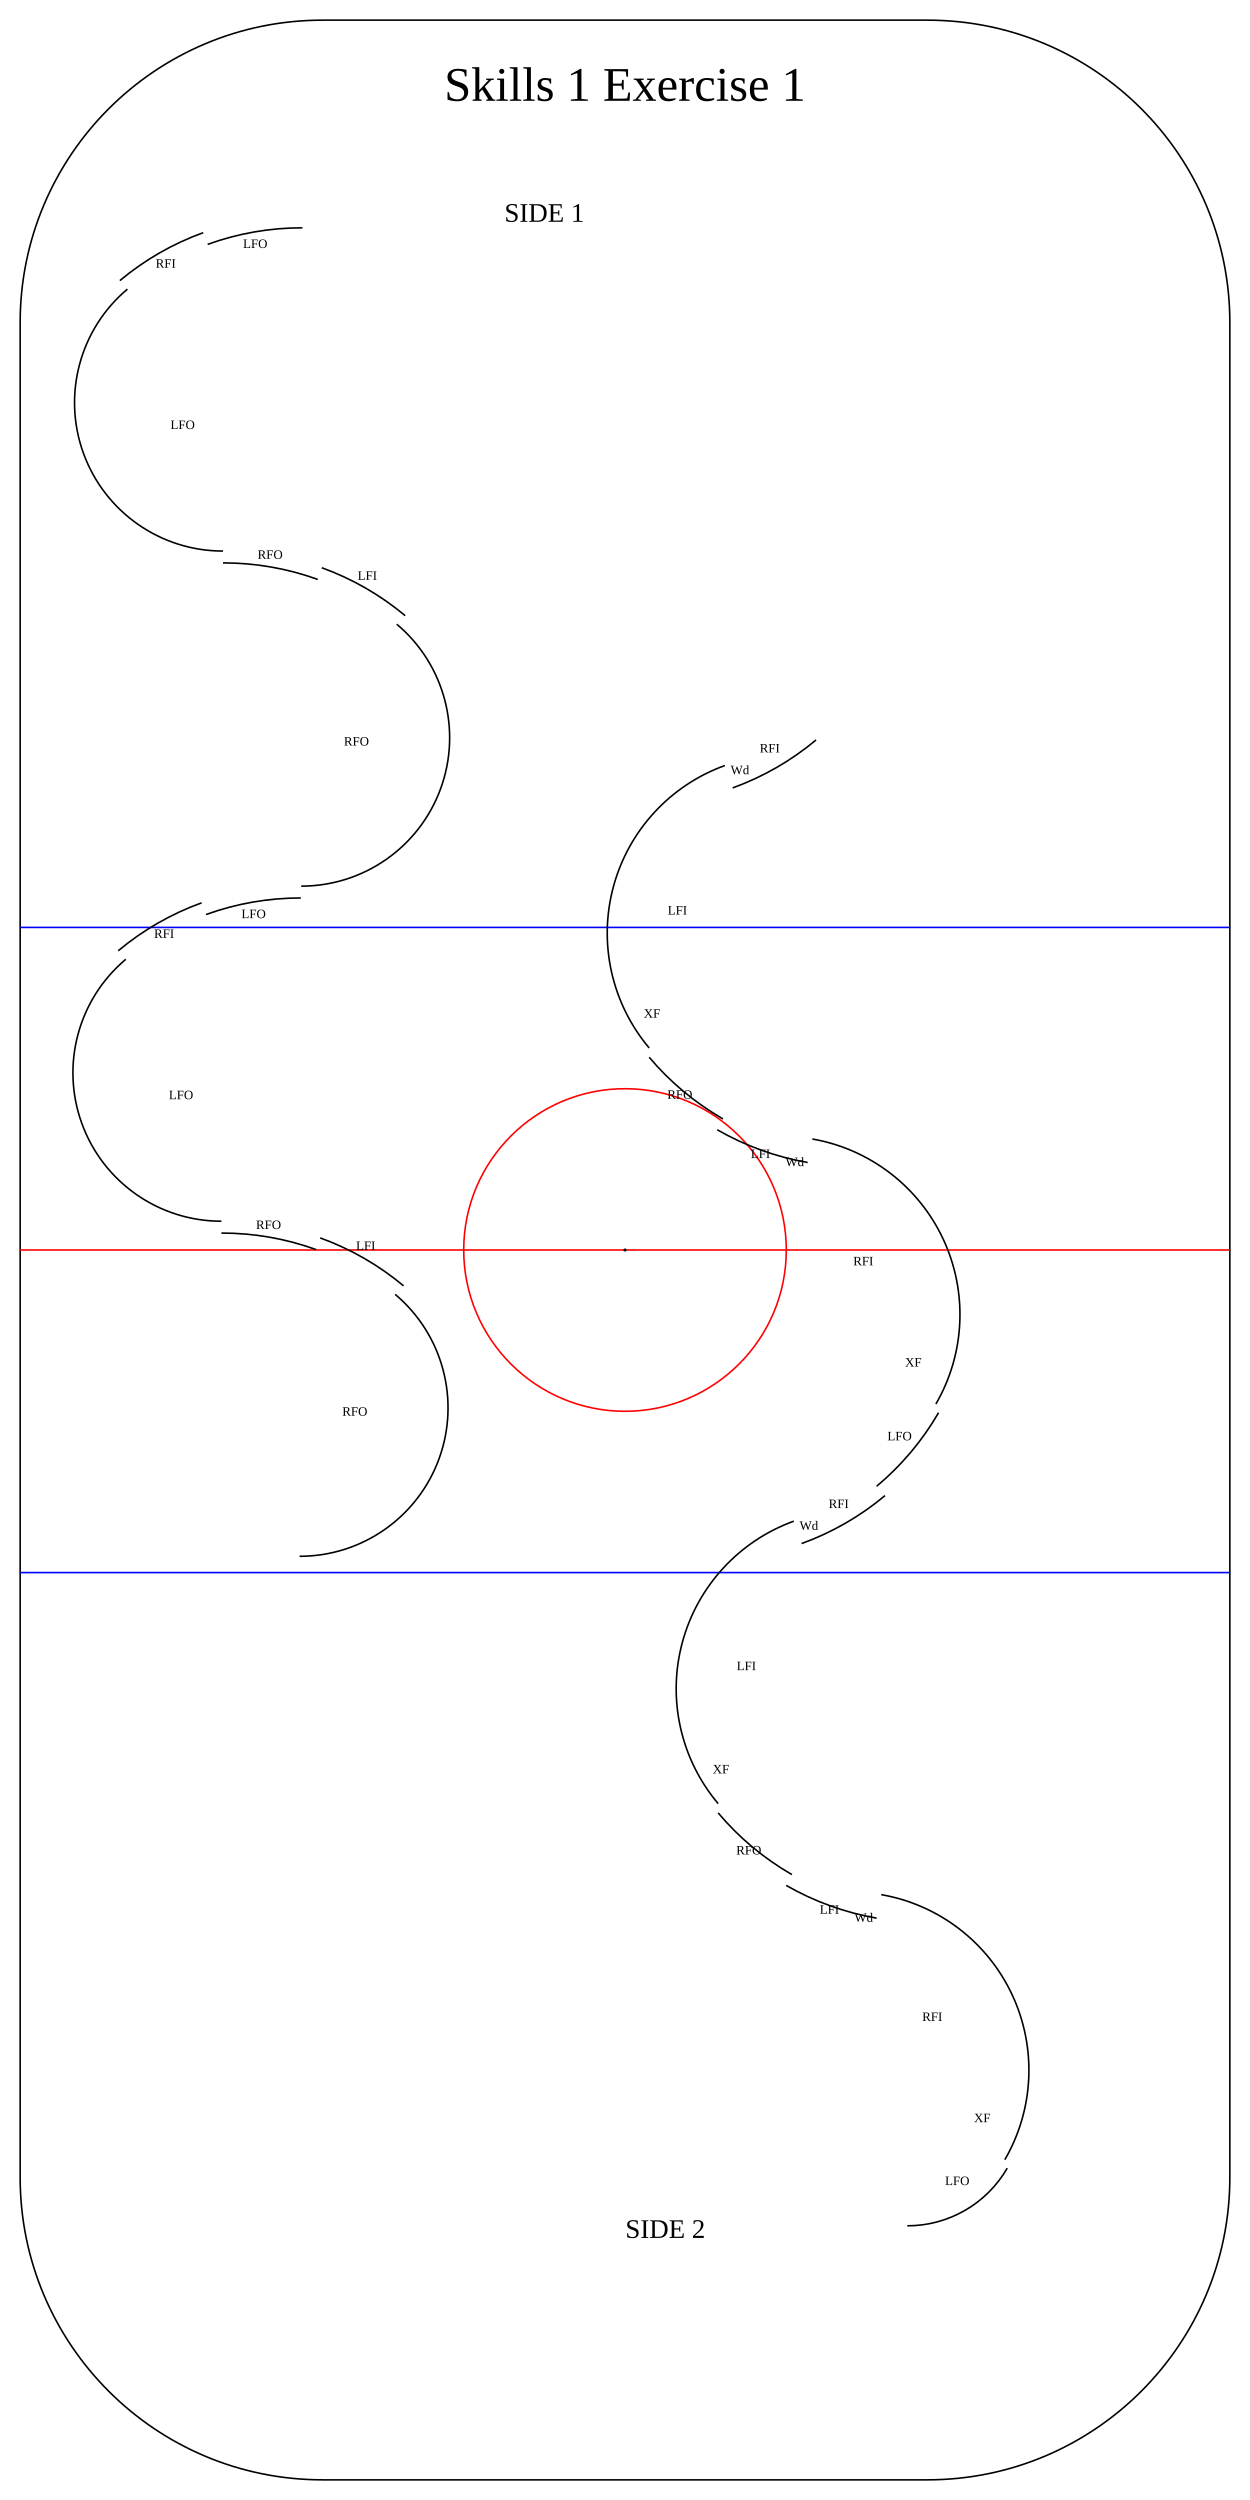
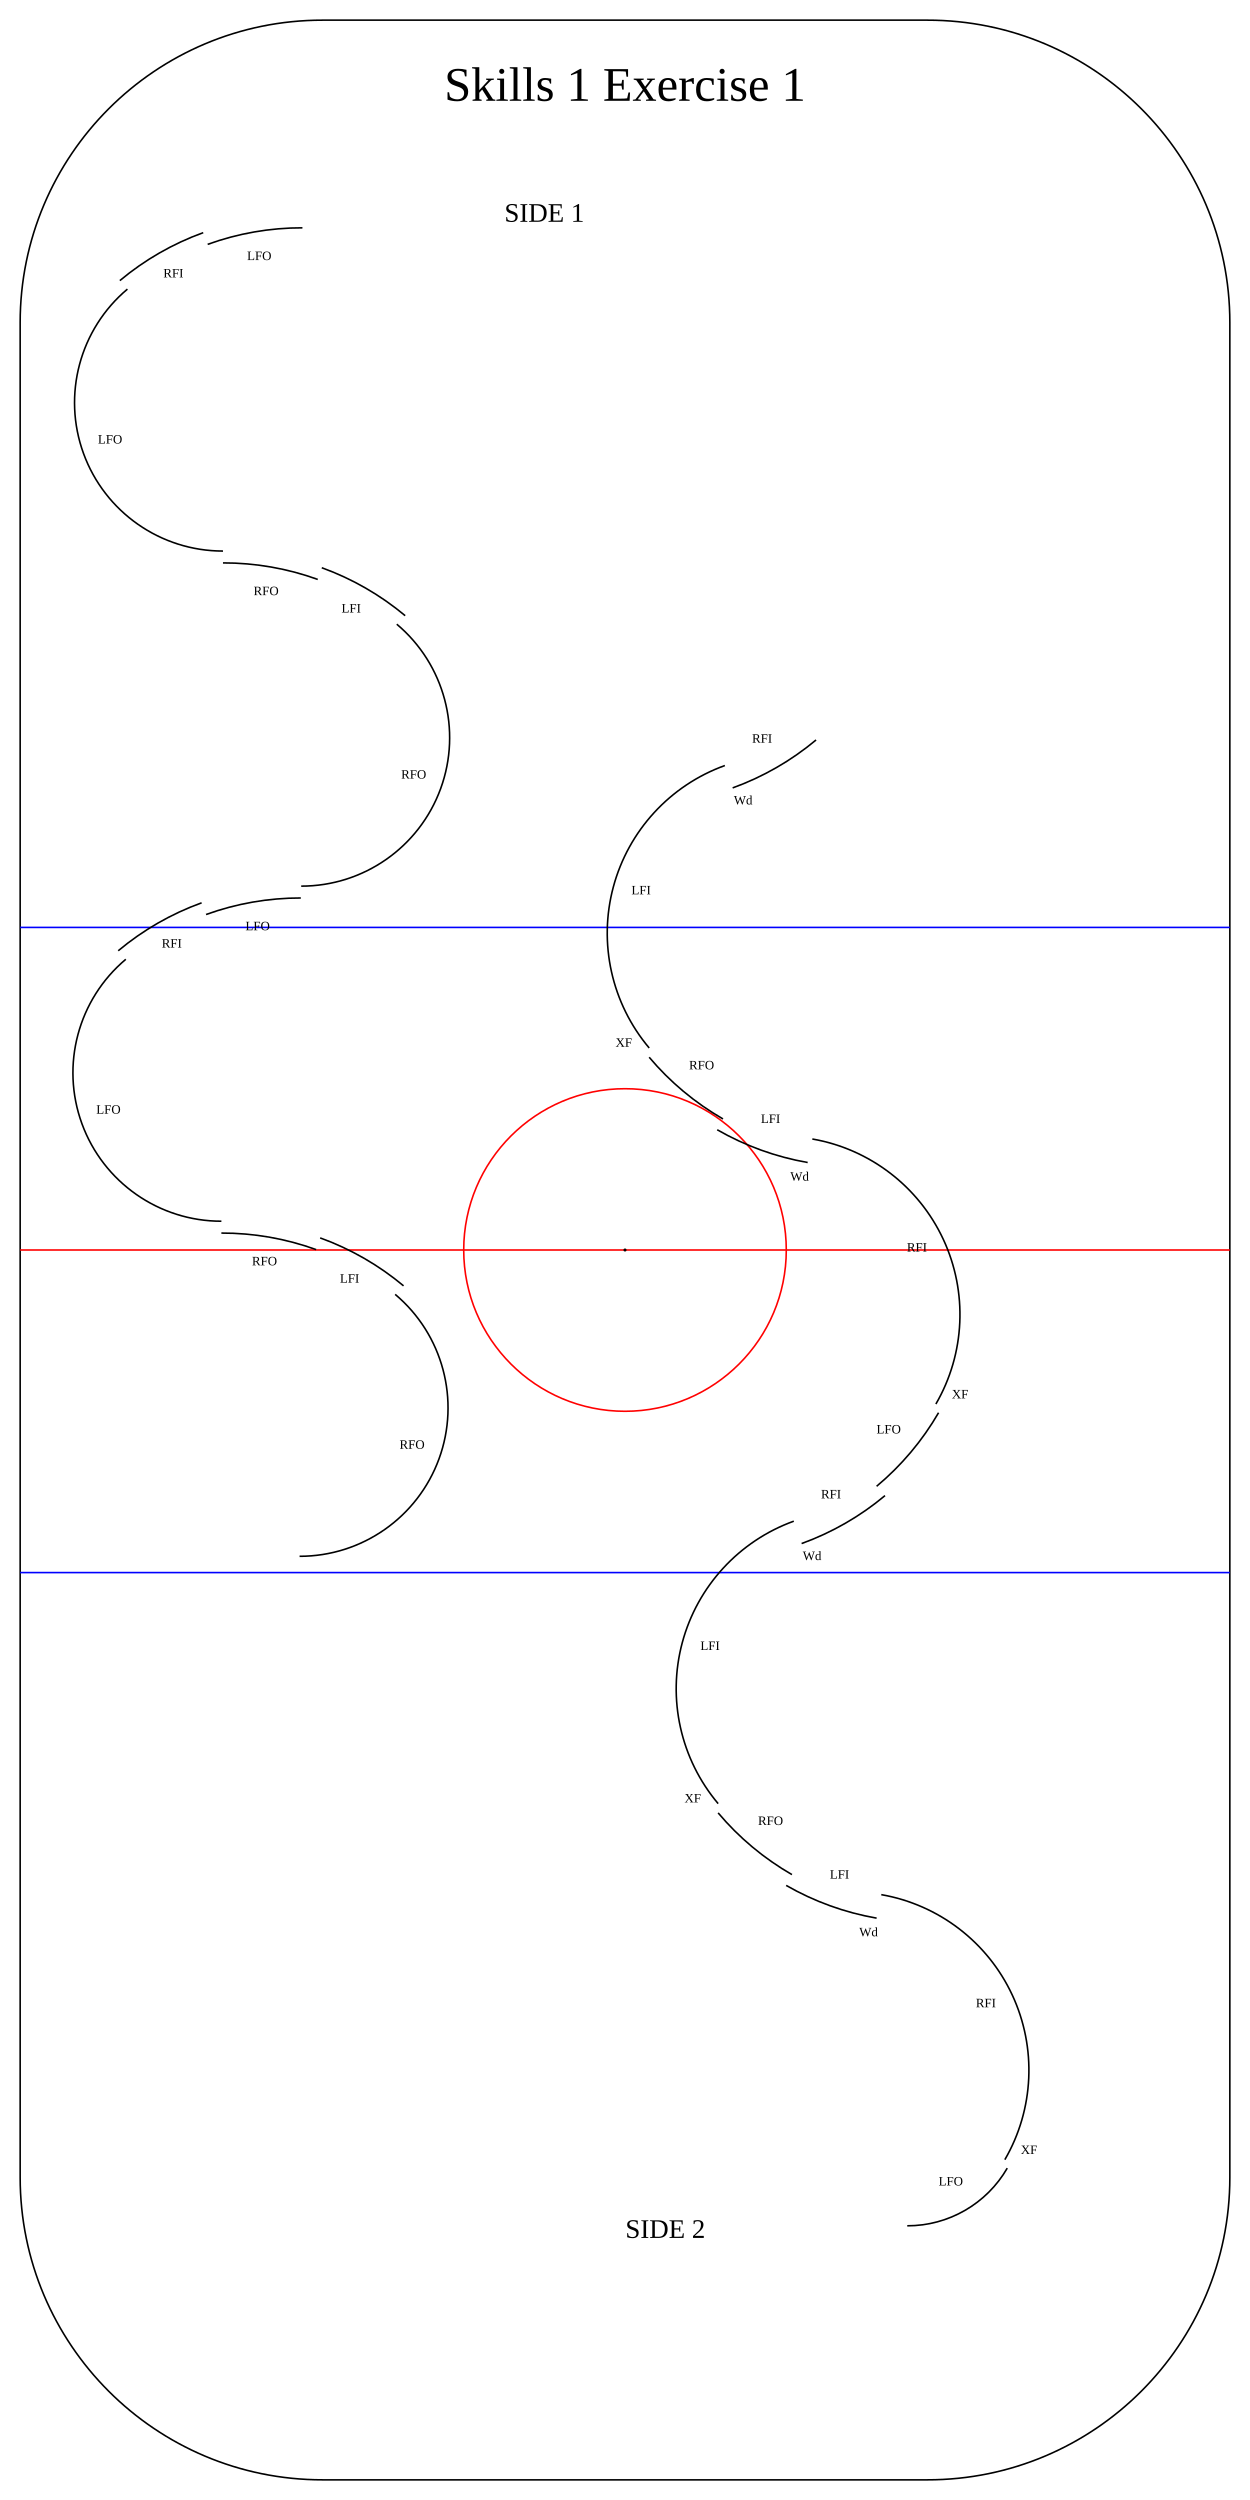
<svg xmlns="http://www.w3.org/2000/svg" xmlns:xlink="http://www.w3.org/1999/xlink" height="6200" viewBox="-50 -50 3100 6200" width="3100">
  <defs>
    <style>
text { text-anchor: middle } path,rect,circle { fill:none; stroke: black; }
</style>
    <g id="Rink">
      <clipPath id="clip-rink">
        <rect height="6100" rx="750" ry="750" width="3000" x="0" y="0" />
      </clipPath>
      <rect height="6100" rx="750" ry="750" style="text { text-anchor: middle } path,rect,circle { fill:none; stroke: black; } clip-path:url(#clip-rink)" width="3000" x="0" y="0" />
      <path d="M 0,3050 l 3000,0" style="stroke:red;" />
      <circle cx="1500" cy="3050" r="400" style="stroke:red;" />
      <circle cx="1500" cy="3050" r="2" style="fill: black;" />
      <path d="M 0,2250 l 3000,0" style="stroke: blue;" />
      <path d="M 0,3850 l 3000,0" style="stroke: blue;" />
    </g>
    <g id="Info" />
    <g id="LFO--">
      <path d="M 0,0 a 687,687 0 0 0 41,235" />
    </g>
    <g id="RFI--">
      <path d="M 0,0 a 687,687 0 0 0 41,235" />
    </g>
    <g id="LFO[angle=140,len=900]">
      <path d="M 0,0 a 368,368 0 0 0 650,236" />
    </g>
    <g id="RFO--">
      <path d="M 0,0 a 687,687 0 0 1 -41,235" />
    </g>
    <g id="LFI--">
      <path d="M 0,0 a 687,687 0 0 1 -41,235" />
    </g>
    <g id="RFO[angle=140,len=900]">
      <path d="M 0,0 a 368,368 0 0 1 -650,236" />
    </g>
    <g id="LFO&gt;-">
      <path d="M 0,0 a 286,286 0 0 0 143,248" />
    </g>
    <g id="xf-RFI&gt;&gt;++">
      <path d="M 0,0 a 442,442 0 0 0 594,416" />
    </g>
    <g id="wd-LFI--">
      <path d="M 0,0 a 687,687 0 0 1 -41,235" />
    </g>
    <g id="xf-LFI&gt;&gt;++">
      <path d="M 0,0 a 442,442 0 0 1 -594,416" />
    </g>
    <g id="wd-RFI--">
      <path d="M 0,0 a 687,687 0 0 0 41,235" />
    </g>
  </defs>
  <use id="r_0_c_0_4" style="stroke-width:4;" transform="translate(0 0) rotate(0)" xlink:href="#Rink" />
  <text style="font-size: 90pt;" x="1500" y="200">
Skills 1 Exercise 1
</text>
  <text style="font-size:50pt;" x="1300" y="500">
SIDE 1
</text>
  <use id="r_6_c_0_5" style="stroke-width:4;" transform="translate(700 515) rotate(90)" xlink:href="#LFO--" />
-   <text style="font-size:24pt;" x="583" y="565">
+   <text style="font-size:24pt;" x="593" y="595">
LFO
</text>
  <use id="r_7_c_0_5" style="stroke-width:4;" transform="translate(454 527) rotate(70)" xlink:href="#RFI--" />
-   <text style="font-size:24pt;" x="361" y="614">
+   <text style="font-size:24pt;" x="380" y="638">
RFI
</text>
  <use id="r_8_c_0_22" style="stroke-width:4;" transform="translate(266 667) rotate(50)" xlink:href="#LFO[angle=140,len=900]" />
-   <text style="font-size:24pt;" x="403" y="1014">
+   <text style="font-size:24pt;" x="223" y="1050">
LFO
</text>
  <use id="r_9_c_0_5" style="stroke-width:4;" transform="translate(503 1346) rotate(270)" xlink:href="#RFO--" />
-   <text style="font-size:24pt;" x="620" y="1336">
+   <text style="font-size:24pt;" x="610" y="1426">
RFO
</text>
  <use id="r_10_c_0_5" style="stroke-width:4;" transform="translate(748 1358) rotate(290)" xlink:href="#LFI--" />
-   <text style="font-size:24pt;" x="861" y="1388">
+   <text style="font-size:24pt;" x="821" y="1469">
LFI
</text>
  <use id="r_11_c_0_22" style="stroke-width:4;" transform="translate(934 1498) rotate(310)" xlink:href="#RFO[angle=140,len=900]" />
-   <text style="font-size:24pt;" x="834" y="1799">
+   <text style="font-size:24pt;" x="976" y="1881">
RFO
</text>
  <use id="r_12_c_0_5" style="stroke-width:4;" transform="translate(696 2177) rotate(90)" xlink:href="#LFO--" />
-   <text style="font-size:24pt;" x="579" y="2227">
+   <text style="font-size:24pt;" x="589" y="2257">
LFO
</text>
  <use id="r_13_c_0_5" style="stroke-width:4;" transform="translate(450 2189) rotate(70)" xlink:href="#RFI--" />
-   <text style="font-size:24pt;" x="357" y="2276">
+   <text style="font-size:24pt;" x="376" y="2300">
RFI
</text>
  <use id="r_14_c_0_22" style="stroke-width:4;" transform="translate(262 2329) rotate(50)" xlink:href="#LFO[angle=140,len=900]" />
-   <text style="font-size:24pt;" x="399" y="2676">
+   <text style="font-size:24pt;" x="219" y="2712">
LFO
</text>
  <use id="r_15_c_0_5" style="stroke-width:4;" transform="translate(499 3008) rotate(270)" xlink:href="#RFO--" />
-   <text style="font-size:24pt;" x="616" y="2998">
+   <text style="font-size:24pt;" x="606" y="3088">
RFO
</text>
  <use id="r_16_c_0_5" style="stroke-width:4;" transform="translate(744 3020) rotate(290)" xlink:href="#LFI--" />
-   <text style="font-size:24pt;" x="857" y="3050">
+   <text style="font-size:24pt;" x="817" y="3131">
LFI
</text>
  <use id="r_17_c_0_22" style="stroke-width:4;" transform="translate(930 3160) rotate(310)" xlink:href="#RFO[angle=140,len=900]" />
-   <text style="font-size:24pt;" x="830" y="3461">
+   <text style="font-size:24pt;" x="972" y="3543">
RFO
</text>
  <text style="font-size:50pt;" x="1600" y="5500">
SIDE 2
</text>
  <use id="r_21_c_0_5" style="stroke-width:4;" transform="translate(2200 5470) rotate(270)" xlink:href="#LFO&gt;-" />
-   <text style="font-size:24pt;" x="2324" y="5369">
+   <text style="font-size:24pt;" x="2308" y="5370">
LFO
</text>
  <use id="r_22_c_0_10" style="stroke-width:4;" transform="translate(2442 5306) rotate(210)" xlink:href="#xf-RFI&gt;&gt;++" />
-   <text style="font-size:24pt;" x="2262" y="4962">
+   <text style="font-size:24pt;" x="2395" y="4928">
RFI
</text>
-   <text style="font-size:24pt;" x="2386" y="5213">
+   <text style="font-size:24pt;" x="2502" y="5292">
XF
</text>
  <use id="r_23_c_0_8" style="stroke-width:4;" transform="translate(2124 4707) rotate(100)" xlink:href="#wd-LFI--" />
-   <text style="font-size:24pt;" x="2007" y="4696">
+   <text style="font-size:24pt;" x="2032" y="4609">
LFI
</text>
-   <text style="font-size:24pt;" x="2092" y="4716">
+   <text style="font-size:24pt;" x="2104" y="4752">
Wd
</text>
  <use id="r_24_c_0_5" style="stroke-width:4;" transform="translate(1914 4599) rotate(120)" xlink:href="#RFO--" />
-   <text style="font-size:24pt;" x="1807" y="4549">
+   <text style="font-size:24pt;" x="1861" y="4476">
RFO
</text>
  <use id="r_25_c_0_10" style="stroke-width:4;" transform="translate(1731 4423) rotate(140)" xlink:href="#xf-LFI&gt;&gt;++" />
-   <text style="font-size:24pt;" x="1801" y="4092">
+   <text style="font-size:24pt;" x="1711" y="4042">
LFI
</text>
-   <text style="font-size:24pt;" x="1738" y="4348">
+   <text style="font-size:24pt;" x="1668" y="4420">
XF
</text>
  <use id="r_26_c_0_8" style="stroke-width:4;" transform="translate(1938 3778) rotate(250)" xlink:href="#wd-RFI--" />
-   <text style="font-size:24pt;" x="2030" y="3690">
+   <text style="font-size:24pt;" x="2011" y="3666">
RFI
</text>
-   <text style="font-size:24pt;" x="1956" y="3744">
+   <text style="font-size:24pt;" x="1964" y="3819">
Wd
</text>
  <use id="r_27_c_0_5" style="stroke-width:4;" transform="translate(2124 3636) rotate(230)" xlink:href="#LFO--" />
-   <text style="font-size:24pt;" x="2181" y="3522">
+   <text style="font-size:24pt;" x="2154" y="3505">
LFO
</text>
  <use id="r_28_c_0_10" style="stroke-width:4;" transform="translate(2271 3432) rotate(210)" xlink:href="#xf-RFI&gt;&gt;++" />
-   <text style="font-size:24pt;" x="2091" y="3088">
+   <text style="font-size:24pt;" x="2224" y="3054">
RFI
</text>
-   <text style="font-size:24pt;" x="2215" y="3339">
+   <text style="font-size:24pt;" x="2331" y="3418">
XF
</text>
  <use id="r_29_c_0_8" style="stroke-width:4;" transform="translate(1953 2833) rotate(100)" xlink:href="#wd-LFI--" />
-   <text style="font-size:24pt;" x="1836" y="2822">
+   <text style="font-size:24pt;" x="1861" y="2735">
LFI
</text>
-   <text style="font-size:24pt;" x="1921" y="2842">
+   <text style="font-size:24pt;" x="1933" y="2878">
Wd
</text>
  <use id="r_30_c_0_5" style="stroke-width:4;" transform="translate(1743 2725) rotate(120)" xlink:href="#RFO--" />
-   <text style="font-size:24pt;" x="1636" y="2675">
+   <text style="font-size:24pt;" x="1690" y="2602">
RFO
</text>
  <use id="r_31_c_0_10" style="stroke-width:4;" transform="translate(1560 2549) rotate(140)" xlink:href="#xf-LFI&gt;&gt;++" />
-   <text style="font-size:24pt;" x="1630" y="2218">
+   <text style="font-size:24pt;" x="1540" y="2168">
LFI
</text>
-   <text style="font-size:24pt;" x="1567" y="2474">
+   <text style="font-size:24pt;" x="1497" y="2546">
XF
</text>
  <use id="r_32_c_0_8" style="stroke-width:4;" transform="translate(1767 1904) rotate(250)" xlink:href="#wd-RFI--" />
-   <text style="font-size:24pt;" x="1859" y="1816">
+   <text style="font-size:24pt;" x="1840" y="1792">
RFI
</text>
-   <text style="font-size:24pt;" x="1785" y="1870">
+   <text style="font-size:24pt;" x="1793" y="1945">
Wd
</text>
</svg>
